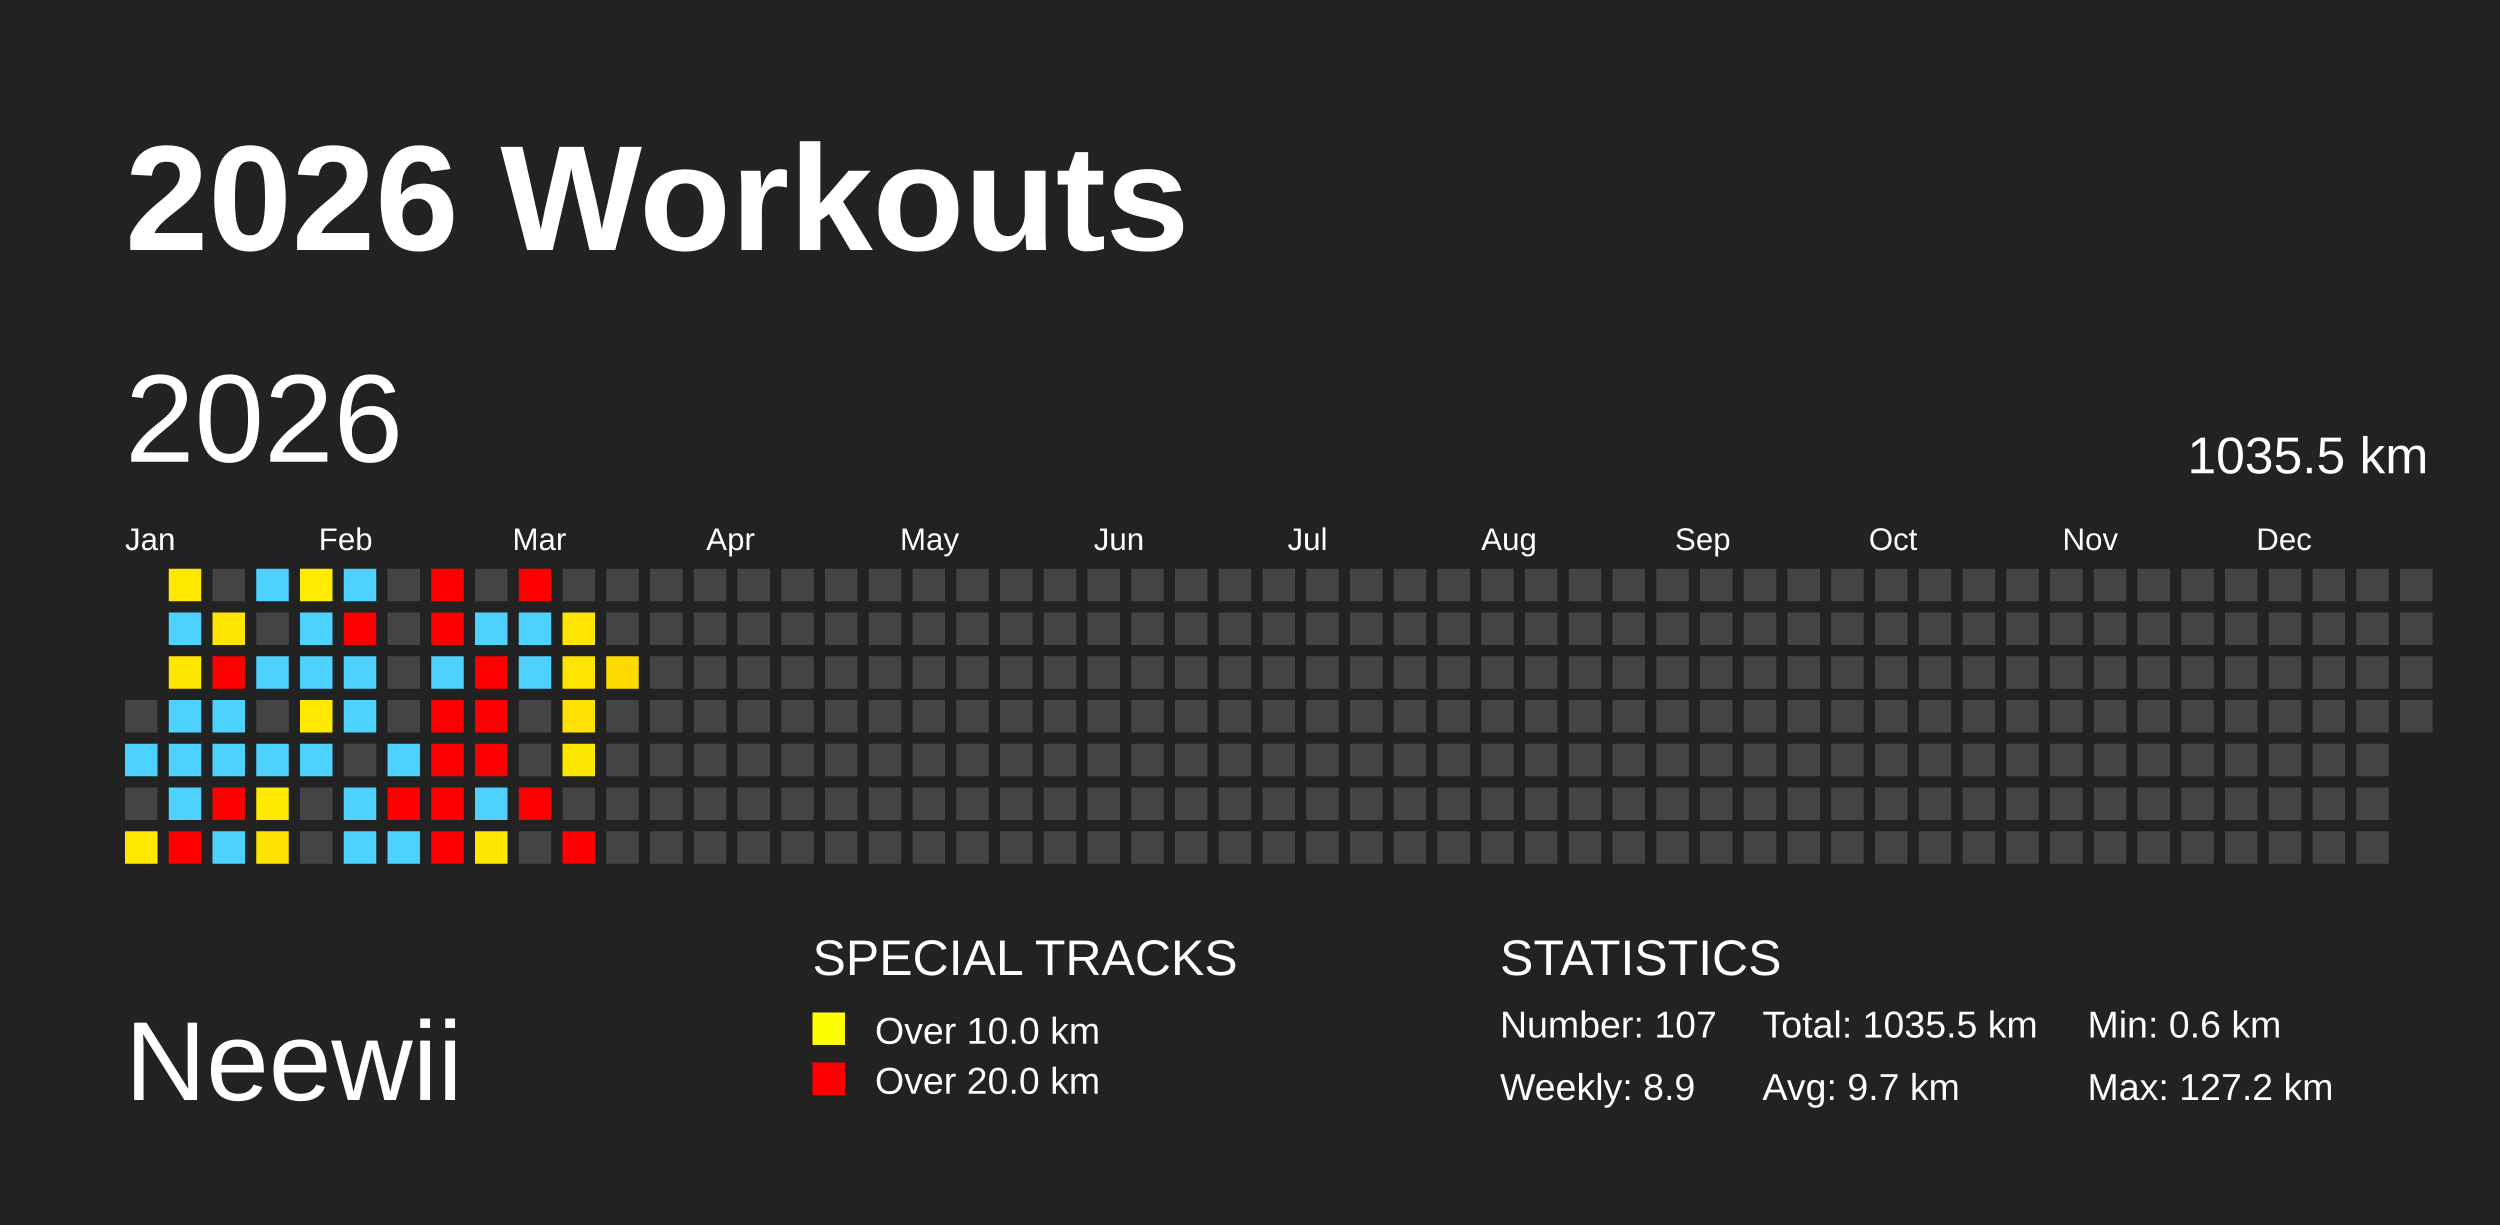
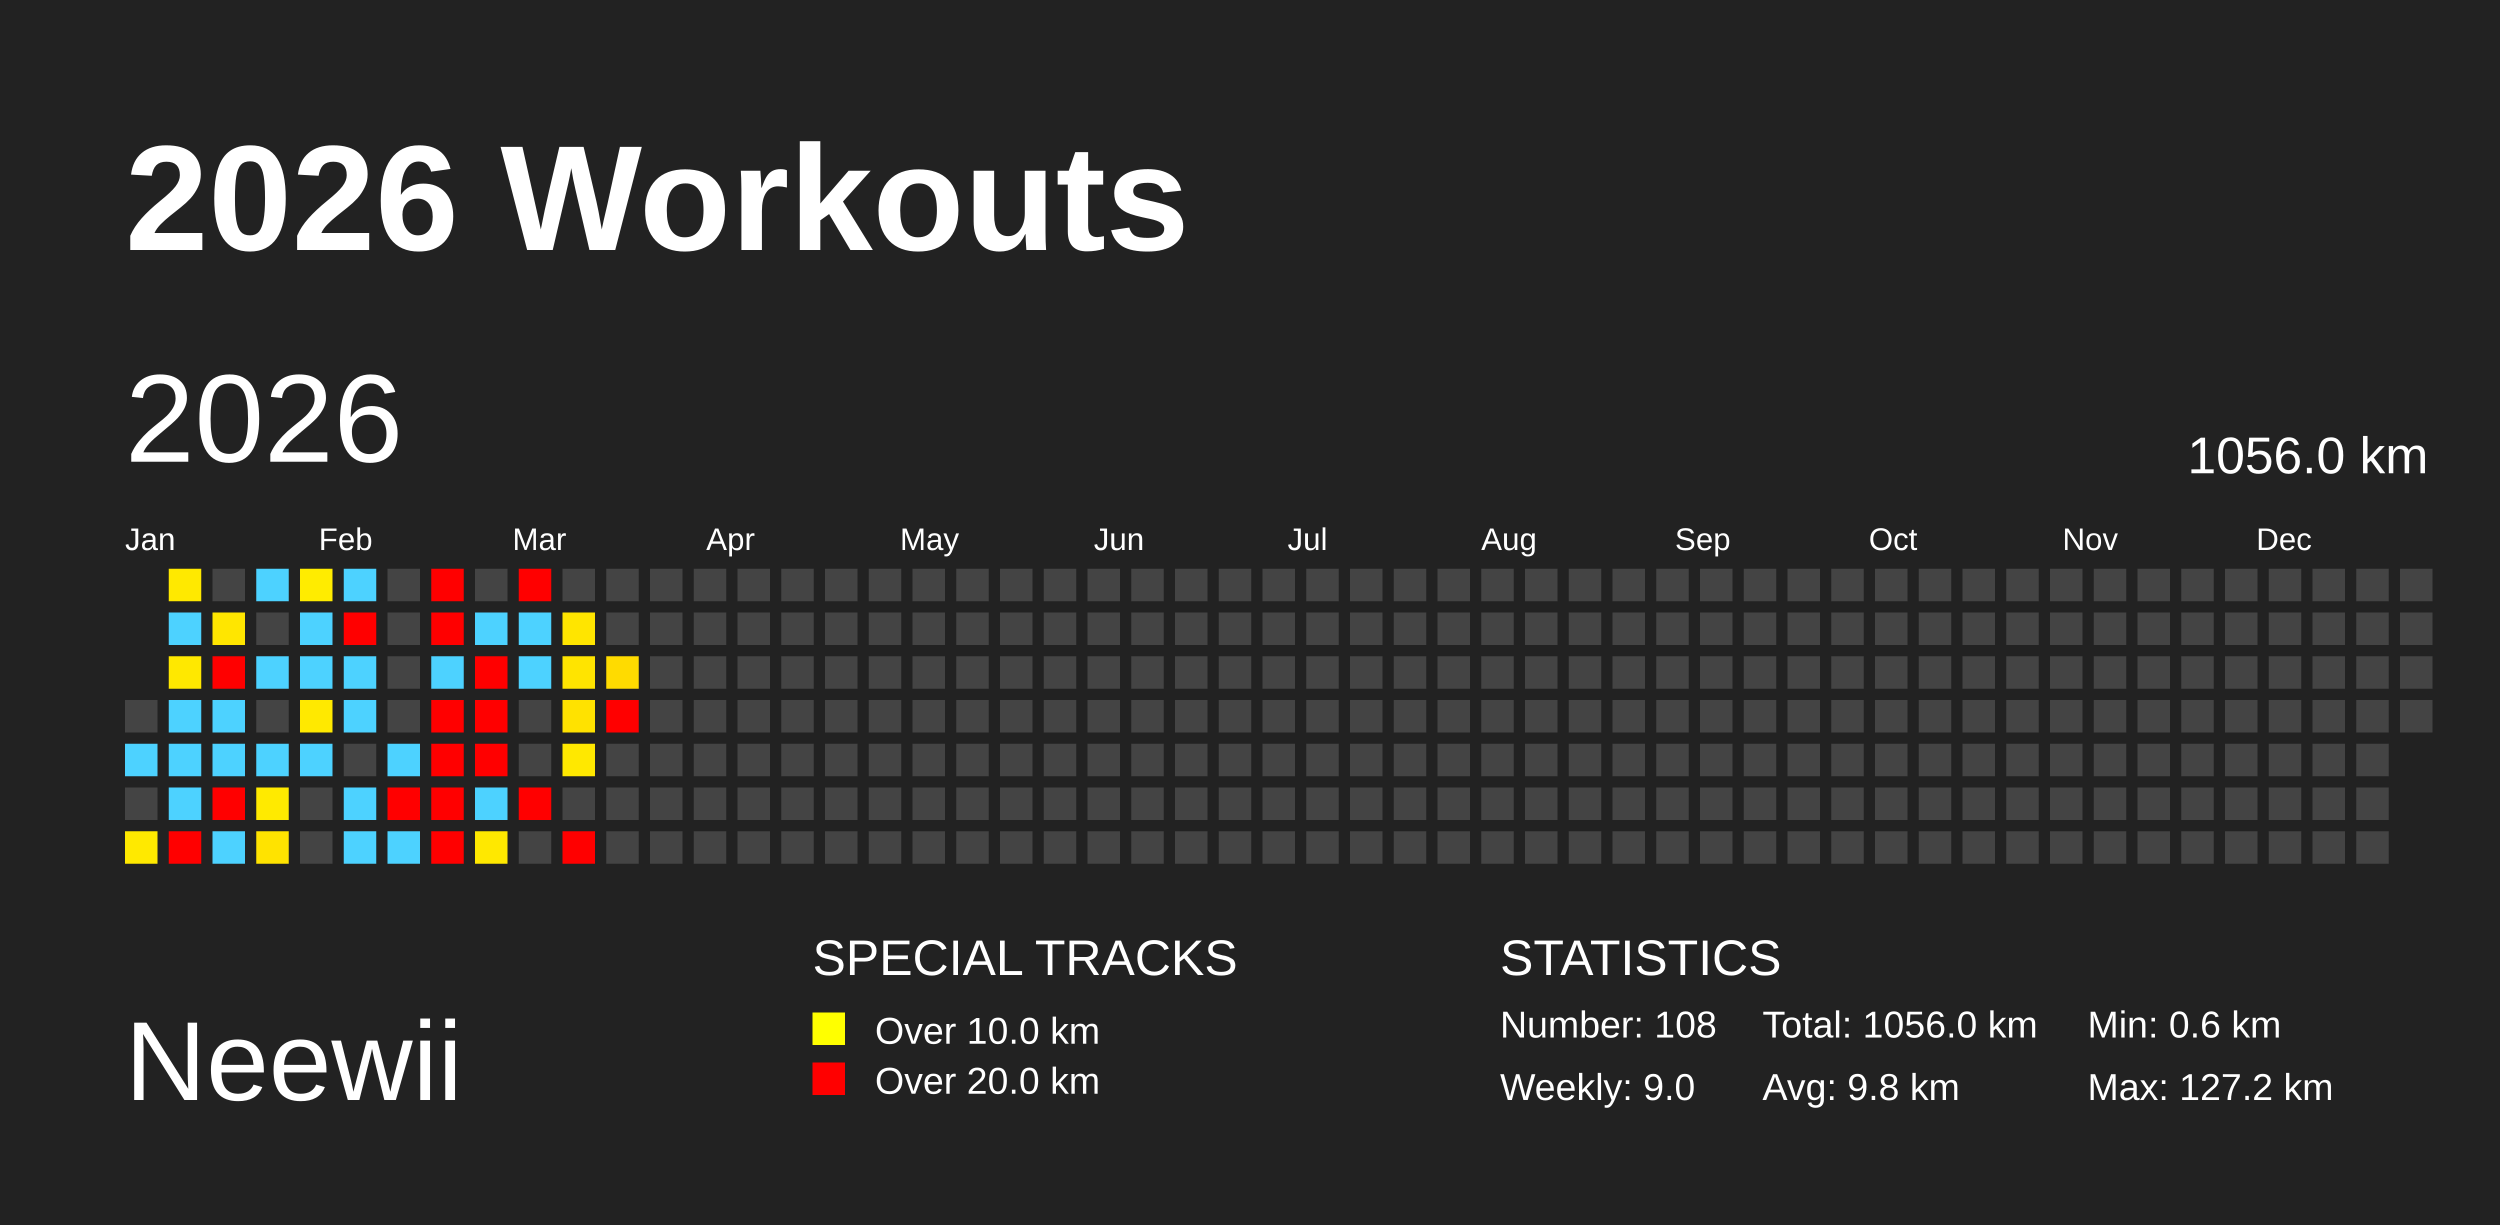
<svg xmlns="http://www.w3.org/2000/svg" baseProfile="full" height="98mm" version="1.1" viewBox="0,0,200,98" width="200mm">
  <defs />
  <rect fill="#222222" height="98" width="200" x="0" y="0" />
  <text fill="#FFFFFF" style="font-size:12px; font-family:Arial; font-weight:bold;" x="10" y="20">2026 Workouts</text>
  <text fill="#FFFFFF" style="font-size:9px; font-family:Arial" x="10" y="88">Neewii</text>
  <text fill="#FFFFFF" style="font-size:4px; font-family:Arial" x="65" y="78">SPECIAL TRACKS</text>
  <rect fill="yellow" height="2.6" width="2.6" x="65" y="81" />
  <text fill="#FFFFFF" style="font-size:3px; font-family:Arial" x="70" y="83.5">Over 10.0 km</text>
  <rect fill="red" height="2.6" width="2.6" x="65" y="85" />
  <text fill="#FFFFFF" style="font-size:3px; font-family:Arial" x="70" y="87.5">Over 20.0 km</text>
  <text fill="#FFFFFF" style="font-size:4px; font-family:Arial" x="120" y="78">STATISTICS</text>
-   <text fill="#FFFFFF" style="font-size:3px; font-family:Arial" x="120" y="83">Number: 107</text>
-   <text fill="#FFFFFF" style="font-size:3px; font-family:Arial" x="120" y="88">Weekly: 8.9</text>
-   <text fill="#FFFFFF" style="font-size:3px; font-family:Arial" x="141" y="83">Total: 1035.5 km</text>
-   <text fill="#FFFFFF" style="font-size:3px; font-family:Arial" x="141" y="88">Avg: 9.7 km</text>
+   <text fill="#FFFFFF" style="font-size:3px; font-family:Arial" x="120" y="83">Number: 108</text>
+   <text fill="#FFFFFF" style="font-size:3px; font-family:Arial" x="120" y="88">Weekly: 9.0</text>
+   <text fill="#FFFFFF" style="font-size:3px; font-family:Arial" x="141" y="83">Total: 1056.0 km</text>
+   <text fill="#FFFFFF" style="font-size:3px; font-family:Arial" x="141" y="88">Avg: 9.8 km</text>
  <text fill="#FFFFFF" style="font-size:3px; font-family:Arial" x="167" y="83">Min: 0.6 km</text>
  <text fill="#FFFFFF" style="font-size:3px; font-family:Arial" x="167" y="88">Max: 127.2 km</text>
  <text dominant-baseline="hanging" fill="#FFFFFF" style="font-size:10.0px; font-family:Arial;" x="10" y="30">2026</text>
-   <text dominant-baseline="hanging" fill="#FFFFFF" style="font-size:4.125px; font-family:Arial;" x="175" y="35">1035.5 km</text>
+   <text dominant-baseline="hanging" fill="#FFFFFF" style="font-size:4.125px; font-family:Arial;" x="175" y="35">1056.0 km</text>
  <text fill="#FFFFFF" style="font-size:2.5px; font-family:Arial" x="10.0" y="44">Jan</text>
  <text fill="#FFFFFF" style="font-size:2.5px; font-family:Arial" x="25.5" y="44">Feb</text>
  <text fill="#FFFFFF" style="font-size:2.5px; font-family:Arial" x="41.0" y="44">Mar</text>
  <text fill="#FFFFFF" style="font-size:2.5px; font-family:Arial" x="56.5" y="44">Apr</text>
  <text fill="#FFFFFF" style="font-size:2.5px; font-family:Arial" x="72.0" y="44">May</text>
  <text fill="#FFFFFF" style="font-size:2.5px; font-family:Arial" x="87.5" y="44">Jun</text>
  <text fill="#FFFFFF" style="font-size:2.5px; font-family:Arial" x="103.0" y="44">Jul</text>
  <text fill="#FFFFFF" style="font-size:2.5px; font-family:Arial" x="118.5" y="44">Aug</text>
  <text fill="#FFFFFF" style="font-size:2.5px; font-family:Arial" x="134.0" y="44">Sep</text>
  <text fill="#FFFFFF" style="font-size:2.5px; font-family:Arial" x="149.5" y="44">Oct</text>
  <text fill="#FFFFFF" style="font-size:2.5px; font-family:Arial" x="165.0" y="44">Nov</text>
  <text fill="#FFFFFF" style="font-size:2.5px; font-family:Arial" x="180.5" y="44">Dec</text>
  <rect fill="#444444" height="2.6" width="2.6" x="10.0" y="56.0" />
  <rect fill="#4dd2ff" height="2.6" width="2.6" x="10.0" y="59.5" />
  <rect fill="#444444" height="2.6" width="2.6" x="10.0" y="63.0" />
  <rect fill="#ffe900" height="2.6" width="2.6" x="10.0" y="66.5" />
  <rect fill="#ffe900" height="2.6" width="2.6" x="13.5" y="45.5" />
  <rect fill="#4dd2ff" height="2.6" width="2.6" x="13.5" y="49.0" />
  <rect fill="#ffe800" height="2.6" width="2.6" x="13.5" y="52.5" />
  <rect fill="#4dd2ff" height="2.6" width="2.6" x="13.5" y="56.0" />
  <rect fill="#4dd2ff" height="2.6" width="2.6" x="13.5" y="59.5" />
  <rect fill="#4dd2ff" height="2.6" width="2.6" x="13.5" y="63.0" />
  <rect fill="red" height="2.6" width="2.6" x="13.5" y="66.5" />
  <rect fill="#444444" height="2.6" width="2.6" x="17.0" y="45.5" />
  <rect fill="#ffe600" height="2.6" width="2.6" x="17.0" y="49.0" />
  <rect fill="red" height="2.6" width="2.6" x="17.0" y="52.5" />
  <rect fill="#4dd2ff" height="2.6" width="2.6" x="17.0" y="56.0" />
  <rect fill="#4dd2ff" height="2.6" width="2.6" x="17.0" y="59.5" />
  <rect fill="red" height="2.6" width="2.6" x="17.0" y="63.0" />
  <rect fill="#4dd2ff" height="2.6" width="2.6" x="17.0" y="66.5" />
  <rect fill="#4dd2ff" height="2.6" width="2.6" x="20.5" y="45.5" />
  <rect fill="#444444" height="2.6" width="2.6" x="20.5" y="49.0" />
  <rect fill="#4dd2ff" height="2.6" width="2.6" x="20.5" y="52.5" />
  <rect fill="#444444" height="2.6" width="2.6" x="20.5" y="56.0" />
  <rect fill="#4dd2ff" height="2.6" width="2.6" x="20.5" y="59.5" />
  <rect fill="#ffea00" height="2.6" width="2.6" x="20.5" y="63.0" />
  <rect fill="#ffe300" height="2.6" width="2.6" x="20.5" y="66.5" />
  <rect fill="#ffec00" height="2.6" width="2.6" x="24.0" y="45.5" />
  <rect fill="#4dd2ff" height="2.6" width="2.6" x="24.0" y="49.0" />
  <rect fill="#4dd2ff" height="2.6" width="2.6" x="24.0" y="52.5" />
  <rect fill="#ffe900" height="2.6" width="2.6" x="24.0" y="56.0" />
  <rect fill="#4dd2ff" height="2.6" width="2.6" x="24.0" y="59.5" />
  <rect fill="#444444" height="2.6" width="2.6" x="24.0" y="63.0" />
  <rect fill="#444444" height="2.6" width="2.6" x="24.0" y="66.5" />
  <rect fill="#4dd2ff" height="2.6" width="2.6" x="27.5" y="45.5" />
  <rect fill="red" height="2.6" width="2.6" x="27.5" y="49.0" />
  <rect fill="#4dd2ff" height="2.6" width="2.6" x="27.5" y="52.5" />
  <rect fill="#4dd2ff" height="2.6" width="2.6" x="27.5" y="56.0" />
  <rect fill="#444444" height="2.6" width="2.6" x="27.5" y="59.5" />
  <rect fill="#4dd2ff" height="2.6" width="2.6" x="27.5" y="63.0" />
  <rect fill="#4dd2ff" height="2.6" width="2.6" x="27.5" y="66.5" />
  <rect fill="#444444" height="2.6" width="2.6" x="31.0" y="45.5" />
  <rect fill="#444444" height="2.6" width="2.6" x="31.0" y="49.0" />
  <rect fill="#444444" height="2.6" width="2.6" x="31.0" y="52.5" />
  <rect fill="#444444" height="2.6" width="2.6" x="31.0" y="56.0" />
  <rect fill="#4dd2ff" height="2.6" width="2.6" x="31.0" y="59.5" />
  <rect fill="red" height="2.6" width="2.6" x="31.0" y="63.0" />
  <rect fill="#4dd2ff" height="2.6" width="2.6" x="31.0" y="66.5" />
  <rect fill="red" height="2.6" width="2.6" x="34.5" y="45.5" />
  <rect fill="red" height="2.6" width="2.6" x="34.5" y="49.0" />
  <rect fill="#4dd2ff" height="2.6" width="2.6" x="34.5" y="52.5" />
  <rect fill="red" height="2.6" width="2.6" x="34.5" y="56.0" />
  <rect fill="red" height="2.6" width="2.6" x="34.5" y="59.5" />
  <rect fill="red" height="2.6" width="2.6" x="34.5" y="63.0" />
  <rect fill="red" height="2.6" width="2.6" x="34.5" y="66.5" />
  <rect fill="#444444" height="2.6" width="2.6" x="38.0" y="45.5" />
  <rect fill="#4dd2ff" height="2.6" width="2.6" x="38.0" y="49.0" />
  <rect fill="red" height="2.6" width="2.6" x="38.0" y="52.5" />
  <rect fill="red" height="2.6" width="2.6" x="38.0" y="56.0" />
  <rect fill="red" height="2.6" width="2.6" x="38.0" y="59.5" />
  <rect fill="#4dd2ff" height="2.6" width="2.6" x="38.0" y="63.0" />
  <rect fill="#ffe800" height="2.6" width="2.6" x="38.0" y="66.5" />
  <rect fill="red" height="2.6" width="2.6" x="41.5" y="45.5" />
  <rect fill="#4dd2ff" height="2.6" width="2.6" x="41.5" y="49.0" />
  <rect fill="#4dd2ff" height="2.6" width="2.6" x="41.5" y="52.5" />
  <rect fill="#444444" height="2.6" width="2.6" x="41.5" y="56.0" />
  <rect fill="#444444" height="2.6" width="2.6" x="41.5" y="59.5" />
  <rect fill="red" height="2.6" width="2.6" x="41.5" y="63.0" />
  <rect fill="#444444" height="2.6" width="2.6" x="41.5" y="66.5" />
  <rect fill="#444444" height="2.6" width="2.6" x="45.0" y="45.5" />
  <rect fill="#ffe500" height="2.6" width="2.6" x="45.0" y="49.0" />
  <rect fill="#ffe400" height="2.6" width="2.6" x="45.0" y="52.5" />
  <rect fill="#ffe200" height="2.6" width="2.6" x="45.0" y="56.0" />
  <rect fill="#ffe800" height="2.6" width="2.6" x="45.0" y="59.5" />
  <rect fill="#444444" height="2.6" width="2.6" x="45.0" y="63.0" />
  <rect fill="red" height="2.6" width="2.6" x="45.0" y="66.5" />
  <rect fill="#444444" height="2.6" width="2.6" x="48.5" y="45.5" />
  <rect fill="#444444" height="2.6" width="2.6" x="48.5" y="49.0" />
  <rect fill="#ffdb00" height="2.6" width="2.6" x="48.5" y="52.5" />
-   <rect fill="#444444" height="2.6" width="2.6" x="48.5" y="56.0" />
+   <rect fill="red" height="2.6" width="2.6" x="48.5" y="56.0" />
  <rect fill="#444444" height="2.6" width="2.6" x="48.5" y="59.5" />
  <rect fill="#444444" height="2.6" width="2.6" x="48.5" y="63.0" />
  <rect fill="#444444" height="2.6" width="2.6" x="48.5" y="66.5" />
  <rect fill="#444444" height="2.6" width="2.6" x="52.0" y="45.5" />
  <rect fill="#444444" height="2.6" width="2.6" x="52.0" y="49.0" />
  <rect fill="#444444" height="2.6" width="2.6" x="52.0" y="52.5" />
  <rect fill="#444444" height="2.6" width="2.6" x="52.0" y="56.0" />
  <rect fill="#444444" height="2.6" width="2.6" x="52.0" y="59.5" />
  <rect fill="#444444" height="2.6" width="2.6" x="52.0" y="63.0" />
  <rect fill="#444444" height="2.6" width="2.6" x="52.0" y="66.5" />
  <rect fill="#444444" height="2.6" width="2.6" x="55.5" y="45.5" />
  <rect fill="#444444" height="2.6" width="2.6" x="55.5" y="49.0" />
  <rect fill="#444444" height="2.6" width="2.6" x="55.5" y="52.5" />
  <rect fill="#444444" height="2.6" width="2.6" x="55.5" y="56.0" />
  <rect fill="#444444" height="2.6" width="2.6" x="55.5" y="59.5" />
  <rect fill="#444444" height="2.6" width="2.6" x="55.5" y="63.0" />
  <rect fill="#444444" height="2.6" width="2.6" x="55.5" y="66.5" />
  <rect fill="#444444" height="2.6" width="2.6" x="59.0" y="45.5" />
  <rect fill="#444444" height="2.6" width="2.6" x="59.0" y="49.0" />
  <rect fill="#444444" height="2.6" width="2.6" x="59.0" y="52.5" />
  <rect fill="#444444" height="2.6" width="2.6" x="59.0" y="56.0" />
  <rect fill="#444444" height="2.6" width="2.6" x="59.0" y="59.5" />
  <rect fill="#444444" height="2.6" width="2.6" x="59.0" y="63.0" />
  <rect fill="#444444" height="2.6" width="2.6" x="59.0" y="66.5" />
  <rect fill="#444444" height="2.6" width="2.6" x="62.5" y="45.5" />
  <rect fill="#444444" height="2.6" width="2.6" x="62.5" y="49.0" />
  <rect fill="#444444" height="2.6" width="2.6" x="62.5" y="52.5" />
  <rect fill="#444444" height="2.6" width="2.6" x="62.5" y="56.0" />
  <rect fill="#444444" height="2.6" width="2.6" x="62.5" y="59.5" />
  <rect fill="#444444" height="2.6" width="2.6" x="62.5" y="63.0" />
  <rect fill="#444444" height="2.6" width="2.6" x="62.5" y="66.5" />
  <rect fill="#444444" height="2.6" width="2.6" x="66.0" y="45.5" />
  <rect fill="#444444" height="2.6" width="2.6" x="66.0" y="49.0" />
  <rect fill="#444444" height="2.6" width="2.6" x="66.0" y="52.5" />
  <rect fill="#444444" height="2.6" width="2.6" x="66.0" y="56.0" />
  <rect fill="#444444" height="2.6" width="2.6" x="66.0" y="59.5" />
  <rect fill="#444444" height="2.6" width="2.6" x="66.0" y="63.0" />
  <rect fill="#444444" height="2.6" width="2.6" x="66.0" y="66.5" />
  <rect fill="#444444" height="2.6" width="2.6" x="69.5" y="45.5" />
  <rect fill="#444444" height="2.6" width="2.6" x="69.5" y="49.0" />
  <rect fill="#444444" height="2.6" width="2.6" x="69.5" y="52.5" />
  <rect fill="#444444" height="2.6" width="2.6" x="69.5" y="56.0" />
  <rect fill="#444444" height="2.6" width="2.6" x="69.5" y="59.5" />
  <rect fill="#444444" height="2.6" width="2.6" x="69.5" y="63.0" />
  <rect fill="#444444" height="2.6" width="2.6" x="69.5" y="66.5" />
  <rect fill="#444444" height="2.6" width="2.6" x="73.0" y="45.5" />
  <rect fill="#444444" height="2.6" width="2.6" x="73.0" y="49.0" />
  <rect fill="#444444" height="2.6" width="2.6" x="73.0" y="52.5" />
  <rect fill="#444444" height="2.6" width="2.6" x="73.0" y="56.0" />
  <rect fill="#444444" height="2.6" width="2.6" x="73.0" y="59.5" />
  <rect fill="#444444" height="2.6" width="2.6" x="73.0" y="63.0" />
  <rect fill="#444444" height="2.6" width="2.6" x="73.0" y="66.5" />
  <rect fill="#444444" height="2.6" width="2.6" x="76.5" y="45.5" />
  <rect fill="#444444" height="2.6" width="2.6" x="76.5" y="49.0" />
  <rect fill="#444444" height="2.6" width="2.6" x="76.5" y="52.5" />
  <rect fill="#444444" height="2.6" width="2.6" x="76.5" y="56.0" />
  <rect fill="#444444" height="2.6" width="2.6" x="76.5" y="59.5" />
  <rect fill="#444444" height="2.6" width="2.6" x="76.5" y="63.0" />
  <rect fill="#444444" height="2.6" width="2.6" x="76.5" y="66.5" />
  <rect fill="#444444" height="2.6" width="2.6" x="80.0" y="45.5" />
  <rect fill="#444444" height="2.6" width="2.6" x="80.0" y="49.0" />
  <rect fill="#444444" height="2.6" width="2.6" x="80.0" y="52.5" />
  <rect fill="#444444" height="2.6" width="2.6" x="80.0" y="56.0" />
  <rect fill="#444444" height="2.6" width="2.6" x="80.0" y="59.5" />
  <rect fill="#444444" height="2.6" width="2.6" x="80.0" y="63.0" />
  <rect fill="#444444" height="2.6" width="2.6" x="80.0" y="66.5" />
  <rect fill="#444444" height="2.6" width="2.6" x="83.5" y="45.5" />
  <rect fill="#444444" height="2.6" width="2.6" x="83.5" y="49.0" />
  <rect fill="#444444" height="2.6" width="2.6" x="83.5" y="52.5" />
  <rect fill="#444444" height="2.6" width="2.6" x="83.5" y="56.0" />
  <rect fill="#444444" height="2.6" width="2.6" x="83.5" y="59.5" />
  <rect fill="#444444" height="2.6" width="2.6" x="83.5" y="63.0" />
  <rect fill="#444444" height="2.6" width="2.6" x="83.5" y="66.5" />
  <rect fill="#444444" height="2.6" width="2.6" x="87.0" y="45.5" />
  <rect fill="#444444" height="2.6" width="2.6" x="87.0" y="49.0" />
  <rect fill="#444444" height="2.6" width="2.6" x="87.0" y="52.5" />
  <rect fill="#444444" height="2.6" width="2.6" x="87.0" y="56.0" />
  <rect fill="#444444" height="2.6" width="2.6" x="87.0" y="59.5" />
  <rect fill="#444444" height="2.6" width="2.6" x="87.0" y="63.0" />
  <rect fill="#444444" height="2.6" width="2.6" x="87.0" y="66.5" />
  <rect fill="#444444" height="2.6" width="2.6" x="90.5" y="45.5" />
  <rect fill="#444444" height="2.6" width="2.6" x="90.5" y="49.0" />
  <rect fill="#444444" height="2.6" width="2.6" x="90.5" y="52.5" />
  <rect fill="#444444" height="2.6" width="2.6" x="90.5" y="56.0" />
  <rect fill="#444444" height="2.6" width="2.6" x="90.5" y="59.5" />
  <rect fill="#444444" height="2.6" width="2.6" x="90.5" y="63.0" />
  <rect fill="#444444" height="2.6" width="2.6" x="90.5" y="66.5" />
  <rect fill="#444444" height="2.6" width="2.6" x="94.0" y="45.5" />
  <rect fill="#444444" height="2.6" width="2.6" x="94.0" y="49.0" />
  <rect fill="#444444" height="2.6" width="2.6" x="94.0" y="52.5" />
  <rect fill="#444444" height="2.6" width="2.6" x="94.0" y="56.0" />
  <rect fill="#444444" height="2.6" width="2.6" x="94.0" y="59.5" />
  <rect fill="#444444" height="2.6" width="2.6" x="94.0" y="63.0" />
  <rect fill="#444444" height="2.6" width="2.6" x="94.0" y="66.5" />
  <rect fill="#444444" height="2.6" width="2.6" x="97.5" y="45.5" />
  <rect fill="#444444" height="2.6" width="2.6" x="97.5" y="49.0" />
  <rect fill="#444444" height="2.6" width="2.6" x="97.5" y="52.5" />
  <rect fill="#444444" height="2.6" width="2.6" x="97.5" y="56.0" />
  <rect fill="#444444" height="2.6" width="2.6" x="97.5" y="59.5" />
  <rect fill="#444444" height="2.6" width="2.6" x="97.5" y="63.0" />
  <rect fill="#444444" height="2.6" width="2.6" x="97.5" y="66.5" />
  <rect fill="#444444" height="2.6" width="2.6" x="101.0" y="45.5" />
  <rect fill="#444444" height="2.6" width="2.6" x="101.0" y="49.0" />
  <rect fill="#444444" height="2.6" width="2.6" x="101.0" y="52.5" />
  <rect fill="#444444" height="2.6" width="2.6" x="101.0" y="56.0" />
  <rect fill="#444444" height="2.6" width="2.6" x="101.0" y="59.5" />
  <rect fill="#444444" height="2.6" width="2.6" x="101.0" y="63.0" />
  <rect fill="#444444" height="2.6" width="2.6" x="101.0" y="66.5" />
  <rect fill="#444444" height="2.6" width="2.6" x="104.5" y="45.5" />
  <rect fill="#444444" height="2.6" width="2.6" x="104.5" y="49.0" />
  <rect fill="#444444" height="2.6" width="2.6" x="104.5" y="52.5" />
  <rect fill="#444444" height="2.6" width="2.6" x="104.5" y="56.0" />
  <rect fill="#444444" height="2.6" width="2.6" x="104.5" y="59.5" />
  <rect fill="#444444" height="2.6" width="2.6" x="104.5" y="63.0" />
  <rect fill="#444444" height="2.6" width="2.6" x="104.5" y="66.5" />
  <rect fill="#444444" height="2.6" width="2.6" x="108.0" y="45.5" />
  <rect fill="#444444" height="2.6" width="2.6" x="108.0" y="49.0" />
  <rect fill="#444444" height="2.6" width="2.6" x="108.0" y="52.5" />
  <rect fill="#444444" height="2.6" width="2.6" x="108.0" y="56.0" />
  <rect fill="#444444" height="2.6" width="2.6" x="108.0" y="59.5" />
  <rect fill="#444444" height="2.6" width="2.6" x="108.0" y="63.0" />
  <rect fill="#444444" height="2.6" width="2.6" x="108.0" y="66.5" />
  <rect fill="#444444" height="2.6" width="2.6" x="111.5" y="45.5" />
  <rect fill="#444444" height="2.6" width="2.6" x="111.5" y="49.0" />
  <rect fill="#444444" height="2.6" width="2.6" x="111.5" y="52.5" />
  <rect fill="#444444" height="2.6" width="2.6" x="111.5" y="56.0" />
  <rect fill="#444444" height="2.6" width="2.6" x="111.5" y="59.5" />
  <rect fill="#444444" height="2.6" width="2.6" x="111.5" y="63.0" />
  <rect fill="#444444" height="2.6" width="2.6" x="111.5" y="66.5" />
  <rect fill="#444444" height="2.6" width="2.6" x="115.0" y="45.5" />
  <rect fill="#444444" height="2.6" width="2.6" x="115.0" y="49.0" />
  <rect fill="#444444" height="2.6" width="2.6" x="115.0" y="52.5" />
  <rect fill="#444444" height="2.6" width="2.6" x="115.0" y="56.0" />
  <rect fill="#444444" height="2.6" width="2.6" x="115.0" y="59.5" />
  <rect fill="#444444" height="2.6" width="2.6" x="115.0" y="63.0" />
  <rect fill="#444444" height="2.6" width="2.6" x="115.0" y="66.5" />
  <rect fill="#444444" height="2.6" width="2.6" x="118.5" y="45.5" />
  <rect fill="#444444" height="2.6" width="2.6" x="118.5" y="49.0" />
  <rect fill="#444444" height="2.6" width="2.6" x="118.5" y="52.5" />
  <rect fill="#444444" height="2.6" width="2.6" x="118.5" y="56.0" />
  <rect fill="#444444" height="2.6" width="2.6" x="118.5" y="59.5" />
  <rect fill="#444444" height="2.6" width="2.6" x="118.5" y="63.0" />
  <rect fill="#444444" height="2.6" width="2.6" x="118.5" y="66.5" />
  <rect fill="#444444" height="2.6" width="2.6" x="122.0" y="45.5" />
  <rect fill="#444444" height="2.6" width="2.6" x="122.0" y="49.0" />
  <rect fill="#444444" height="2.6" width="2.6" x="122.0" y="52.5" />
  <rect fill="#444444" height="2.6" width="2.6" x="122.0" y="56.0" />
  <rect fill="#444444" height="2.6" width="2.6" x="122.0" y="59.5" />
  <rect fill="#444444" height="2.6" width="2.6" x="122.0" y="63.0" />
  <rect fill="#444444" height="2.6" width="2.6" x="122.0" y="66.5" />
  <rect fill="#444444" height="2.6" width="2.6" x="125.5" y="45.5" />
  <rect fill="#444444" height="2.6" width="2.6" x="125.5" y="49.0" />
  <rect fill="#444444" height="2.6" width="2.6" x="125.5" y="52.5" />
  <rect fill="#444444" height="2.6" width="2.6" x="125.5" y="56.0" />
  <rect fill="#444444" height="2.6" width="2.6" x="125.5" y="59.5" />
  <rect fill="#444444" height="2.6" width="2.6" x="125.5" y="63.0" />
  <rect fill="#444444" height="2.6" width="2.6" x="125.5" y="66.5" />
  <rect fill="#444444" height="2.6" width="2.6" x="129.0" y="45.5" />
  <rect fill="#444444" height="2.6" width="2.6" x="129.0" y="49.0" />
  <rect fill="#444444" height="2.6" width="2.6" x="129.0" y="52.5" />
  <rect fill="#444444" height="2.6" width="2.6" x="129.0" y="56.0" />
  <rect fill="#444444" height="2.6" width="2.6" x="129.0" y="59.5" />
  <rect fill="#444444" height="2.6" width="2.6" x="129.0" y="63.0" />
  <rect fill="#444444" height="2.6" width="2.6" x="129.0" y="66.5" />
  <rect fill="#444444" height="2.6" width="2.6" x="132.5" y="45.5" />
  <rect fill="#444444" height="2.6" width="2.6" x="132.5" y="49.0" />
  <rect fill="#444444" height="2.6" width="2.6" x="132.5" y="52.5" />
  <rect fill="#444444" height="2.6" width="2.6" x="132.5" y="56.0" />
  <rect fill="#444444" height="2.6" width="2.6" x="132.5" y="59.5" />
  <rect fill="#444444" height="2.6" width="2.6" x="132.5" y="63.0" />
  <rect fill="#444444" height="2.6" width="2.6" x="132.5" y="66.5" />
  <rect fill="#444444" height="2.6" width="2.6" x="136.0" y="45.5" />
  <rect fill="#444444" height="2.6" width="2.6" x="136.0" y="49.0" />
  <rect fill="#444444" height="2.6" width="2.6" x="136.0" y="52.5" />
  <rect fill="#444444" height="2.6" width="2.6" x="136.0" y="56.0" />
  <rect fill="#444444" height="2.6" width="2.6" x="136.0" y="59.5" />
  <rect fill="#444444" height="2.6" width="2.6" x="136.0" y="63.0" />
  <rect fill="#444444" height="2.6" width="2.6" x="136.0" y="66.5" />
  <rect fill="#444444" height="2.6" width="2.6" x="139.5" y="45.5" />
  <rect fill="#444444" height="2.6" width="2.6" x="139.5" y="49.0" />
  <rect fill="#444444" height="2.6" width="2.6" x="139.5" y="52.5" />
  <rect fill="#444444" height="2.6" width="2.6" x="139.5" y="56.0" />
  <rect fill="#444444" height="2.6" width="2.6" x="139.5" y="59.5" />
  <rect fill="#444444" height="2.6" width="2.6" x="139.5" y="63.0" />
  <rect fill="#444444" height="2.6" width="2.6" x="139.5" y="66.5" />
  <rect fill="#444444" height="2.6" width="2.6" x="143.0" y="45.5" />
  <rect fill="#444444" height="2.6" width="2.6" x="143.0" y="49.0" />
  <rect fill="#444444" height="2.6" width="2.6" x="143.0" y="52.5" />
  <rect fill="#444444" height="2.6" width="2.6" x="143.0" y="56.0" />
  <rect fill="#444444" height="2.6" width="2.6" x="143.0" y="59.5" />
  <rect fill="#444444" height="2.6" width="2.6" x="143.0" y="63.0" />
  <rect fill="#444444" height="2.6" width="2.6" x="143.0" y="66.5" />
  <rect fill="#444444" height="2.6" width="2.6" x="146.5" y="45.5" />
  <rect fill="#444444" height="2.6" width="2.6" x="146.5" y="49.0" />
  <rect fill="#444444" height="2.6" width="2.6" x="146.5" y="52.5" />
  <rect fill="#444444" height="2.6" width="2.6" x="146.5" y="56.0" />
  <rect fill="#444444" height="2.6" width="2.6" x="146.5" y="59.5" />
  <rect fill="#444444" height="2.6" width="2.6" x="146.5" y="63.0" />
  <rect fill="#444444" height="2.6" width="2.6" x="146.5" y="66.5" />
  <rect fill="#444444" height="2.6" width="2.6" x="150.0" y="45.5" />
  <rect fill="#444444" height="2.6" width="2.6" x="150.0" y="49.0" />
  <rect fill="#444444" height="2.6" width="2.6" x="150.0" y="52.5" />
  <rect fill="#444444" height="2.6" width="2.6" x="150.0" y="56.0" />
  <rect fill="#444444" height="2.6" width="2.6" x="150.0" y="59.5" />
  <rect fill="#444444" height="2.6" width="2.6" x="150.0" y="63.0" />
  <rect fill="#444444" height="2.6" width="2.6" x="150.0" y="66.5" />
  <rect fill="#444444" height="2.6" width="2.6" x="153.5" y="45.5" />
  <rect fill="#444444" height="2.6" width="2.6" x="153.5" y="49.0" />
  <rect fill="#444444" height="2.6" width="2.6" x="153.5" y="52.5" />
  <rect fill="#444444" height="2.6" width="2.6" x="153.5" y="56.0" />
  <rect fill="#444444" height="2.6" width="2.6" x="153.5" y="59.5" />
  <rect fill="#444444" height="2.6" width="2.6" x="153.5" y="63.0" />
  <rect fill="#444444" height="2.6" width="2.6" x="153.5" y="66.5" />
  <rect fill="#444444" height="2.6" width="2.6" x="157.0" y="45.5" />
  <rect fill="#444444" height="2.6" width="2.6" x="157.0" y="49.0" />
  <rect fill="#444444" height="2.6" width="2.6" x="157.0" y="52.5" />
  <rect fill="#444444" height="2.6" width="2.6" x="157.0" y="56.0" />
  <rect fill="#444444" height="2.6" width="2.6" x="157.0" y="59.5" />
  <rect fill="#444444" height="2.6" width="2.6" x="157.0" y="63.0" />
  <rect fill="#444444" height="2.6" width="2.6" x="157.0" y="66.5" />
  <rect fill="#444444" height="2.6" width="2.6" x="160.5" y="45.5" />
  <rect fill="#444444" height="2.6" width="2.6" x="160.5" y="49.0" />
  <rect fill="#444444" height="2.6" width="2.6" x="160.5" y="52.5" />
  <rect fill="#444444" height="2.6" width="2.6" x="160.5" y="56.0" />
  <rect fill="#444444" height="2.6" width="2.6" x="160.5" y="59.5" />
  <rect fill="#444444" height="2.6" width="2.6" x="160.5" y="63.0" />
  <rect fill="#444444" height="2.6" width="2.6" x="160.5" y="66.5" />
  <rect fill="#444444" height="2.6" width="2.6" x="164.0" y="45.5" />
  <rect fill="#444444" height="2.6" width="2.6" x="164.0" y="49.0" />
  <rect fill="#444444" height="2.6" width="2.6" x="164.0" y="52.5" />
  <rect fill="#444444" height="2.6" width="2.6" x="164.0" y="56.0" />
  <rect fill="#444444" height="2.6" width="2.6" x="164.0" y="59.5" />
  <rect fill="#444444" height="2.6" width="2.6" x="164.0" y="63.0" />
  <rect fill="#444444" height="2.6" width="2.6" x="164.0" y="66.5" />
  <rect fill="#444444" height="2.6" width="2.6" x="167.5" y="45.5" />
  <rect fill="#444444" height="2.6" width="2.6" x="167.5" y="49.0" />
  <rect fill="#444444" height="2.6" width="2.6" x="167.5" y="52.5" />
  <rect fill="#444444" height="2.6" width="2.6" x="167.5" y="56.0" />
  <rect fill="#444444" height="2.6" width="2.6" x="167.5" y="59.5" />
  <rect fill="#444444" height="2.6" width="2.6" x="167.5" y="63.0" />
  <rect fill="#444444" height="2.6" width="2.6" x="167.5" y="66.5" />
  <rect fill="#444444" height="2.6" width="2.6" x="171.0" y="45.5" />
  <rect fill="#444444" height="2.6" width="2.6" x="171.0" y="49.0" />
  <rect fill="#444444" height="2.6" width="2.6" x="171.0" y="52.5" />
  <rect fill="#444444" height="2.6" width="2.6" x="171.0" y="56.0" />
  <rect fill="#444444" height="2.6" width="2.6" x="171.0" y="59.5" />
  <rect fill="#444444" height="2.6" width="2.6" x="171.0" y="63.0" />
  <rect fill="#444444" height="2.6" width="2.6" x="171.0" y="66.5" />
  <rect fill="#444444" height="2.6" width="2.6" x="174.5" y="45.5" />
  <rect fill="#444444" height="2.6" width="2.6" x="174.5" y="49.0" />
  <rect fill="#444444" height="2.6" width="2.6" x="174.5" y="52.5" />
  <rect fill="#444444" height="2.6" width="2.6" x="174.5" y="56.0" />
  <rect fill="#444444" height="2.6" width="2.6" x="174.5" y="59.5" />
  <rect fill="#444444" height="2.6" width="2.6" x="174.5" y="63.0" />
  <rect fill="#444444" height="2.6" width="2.6" x="174.5" y="66.5" />
  <rect fill="#444444" height="2.6" width="2.6" x="178.0" y="45.5" />
  <rect fill="#444444" height="2.6" width="2.6" x="178.0" y="49.0" />
  <rect fill="#444444" height="2.6" width="2.6" x="178.0" y="52.5" />
  <rect fill="#444444" height="2.6" width="2.6" x="178.0" y="56.0" />
  <rect fill="#444444" height="2.6" width="2.6" x="178.0" y="59.5" />
  <rect fill="#444444" height="2.6" width="2.6" x="178.0" y="63.0" />
  <rect fill="#444444" height="2.6" width="2.6" x="178.0" y="66.5" />
  <rect fill="#444444" height="2.6" width="2.6" x="181.5" y="45.5" />
  <rect fill="#444444" height="2.6" width="2.6" x="181.5" y="49.0" />
  <rect fill="#444444" height="2.6" width="2.6" x="181.5" y="52.5" />
  <rect fill="#444444" height="2.6" width="2.6" x="181.5" y="56.0" />
  <rect fill="#444444" height="2.6" width="2.6" x="181.5" y="59.5" />
  <rect fill="#444444" height="2.6" width="2.6" x="181.5" y="63.0" />
  <rect fill="#444444" height="2.6" width="2.6" x="181.5" y="66.5" />
  <rect fill="#444444" height="2.6" width="2.6" x="185.0" y="45.5" />
  <rect fill="#444444" height="2.6" width="2.6" x="185.0" y="49.0" />
  <rect fill="#444444" height="2.6" width="2.6" x="185.0" y="52.5" />
  <rect fill="#444444" height="2.6" width="2.6" x="185.0" y="56.0" />
  <rect fill="#444444" height="2.6" width="2.6" x="185.0" y="59.5" />
  <rect fill="#444444" height="2.6" width="2.6" x="185.0" y="63.0" />
  <rect fill="#444444" height="2.6" width="2.6" x="185.0" y="66.5" />
  <rect fill="#444444" height="2.6" width="2.6" x="188.5" y="45.5" />
  <rect fill="#444444" height="2.6" width="2.6" x="188.5" y="49.0" />
  <rect fill="#444444" height="2.6" width="2.6" x="188.5" y="52.5" />
  <rect fill="#444444" height="2.6" width="2.6" x="188.5" y="56.0" />
  <rect fill="#444444" height="2.6" width="2.6" x="188.5" y="59.5" />
  <rect fill="#444444" height="2.6" width="2.6" x="188.5" y="63.0" />
  <rect fill="#444444" height="2.6" width="2.6" x="188.5" y="66.5" />
  <rect fill="#444444" height="2.6" width="2.6" x="192.0" y="45.5" />
  <rect fill="#444444" height="2.6" width="2.6" x="192.0" y="49.0" />
  <rect fill="#444444" height="2.6" width="2.6" x="192.0" y="52.5" />
  <rect fill="#444444" height="2.6" width="2.6" x="192.0" y="56.0" />
</svg>
